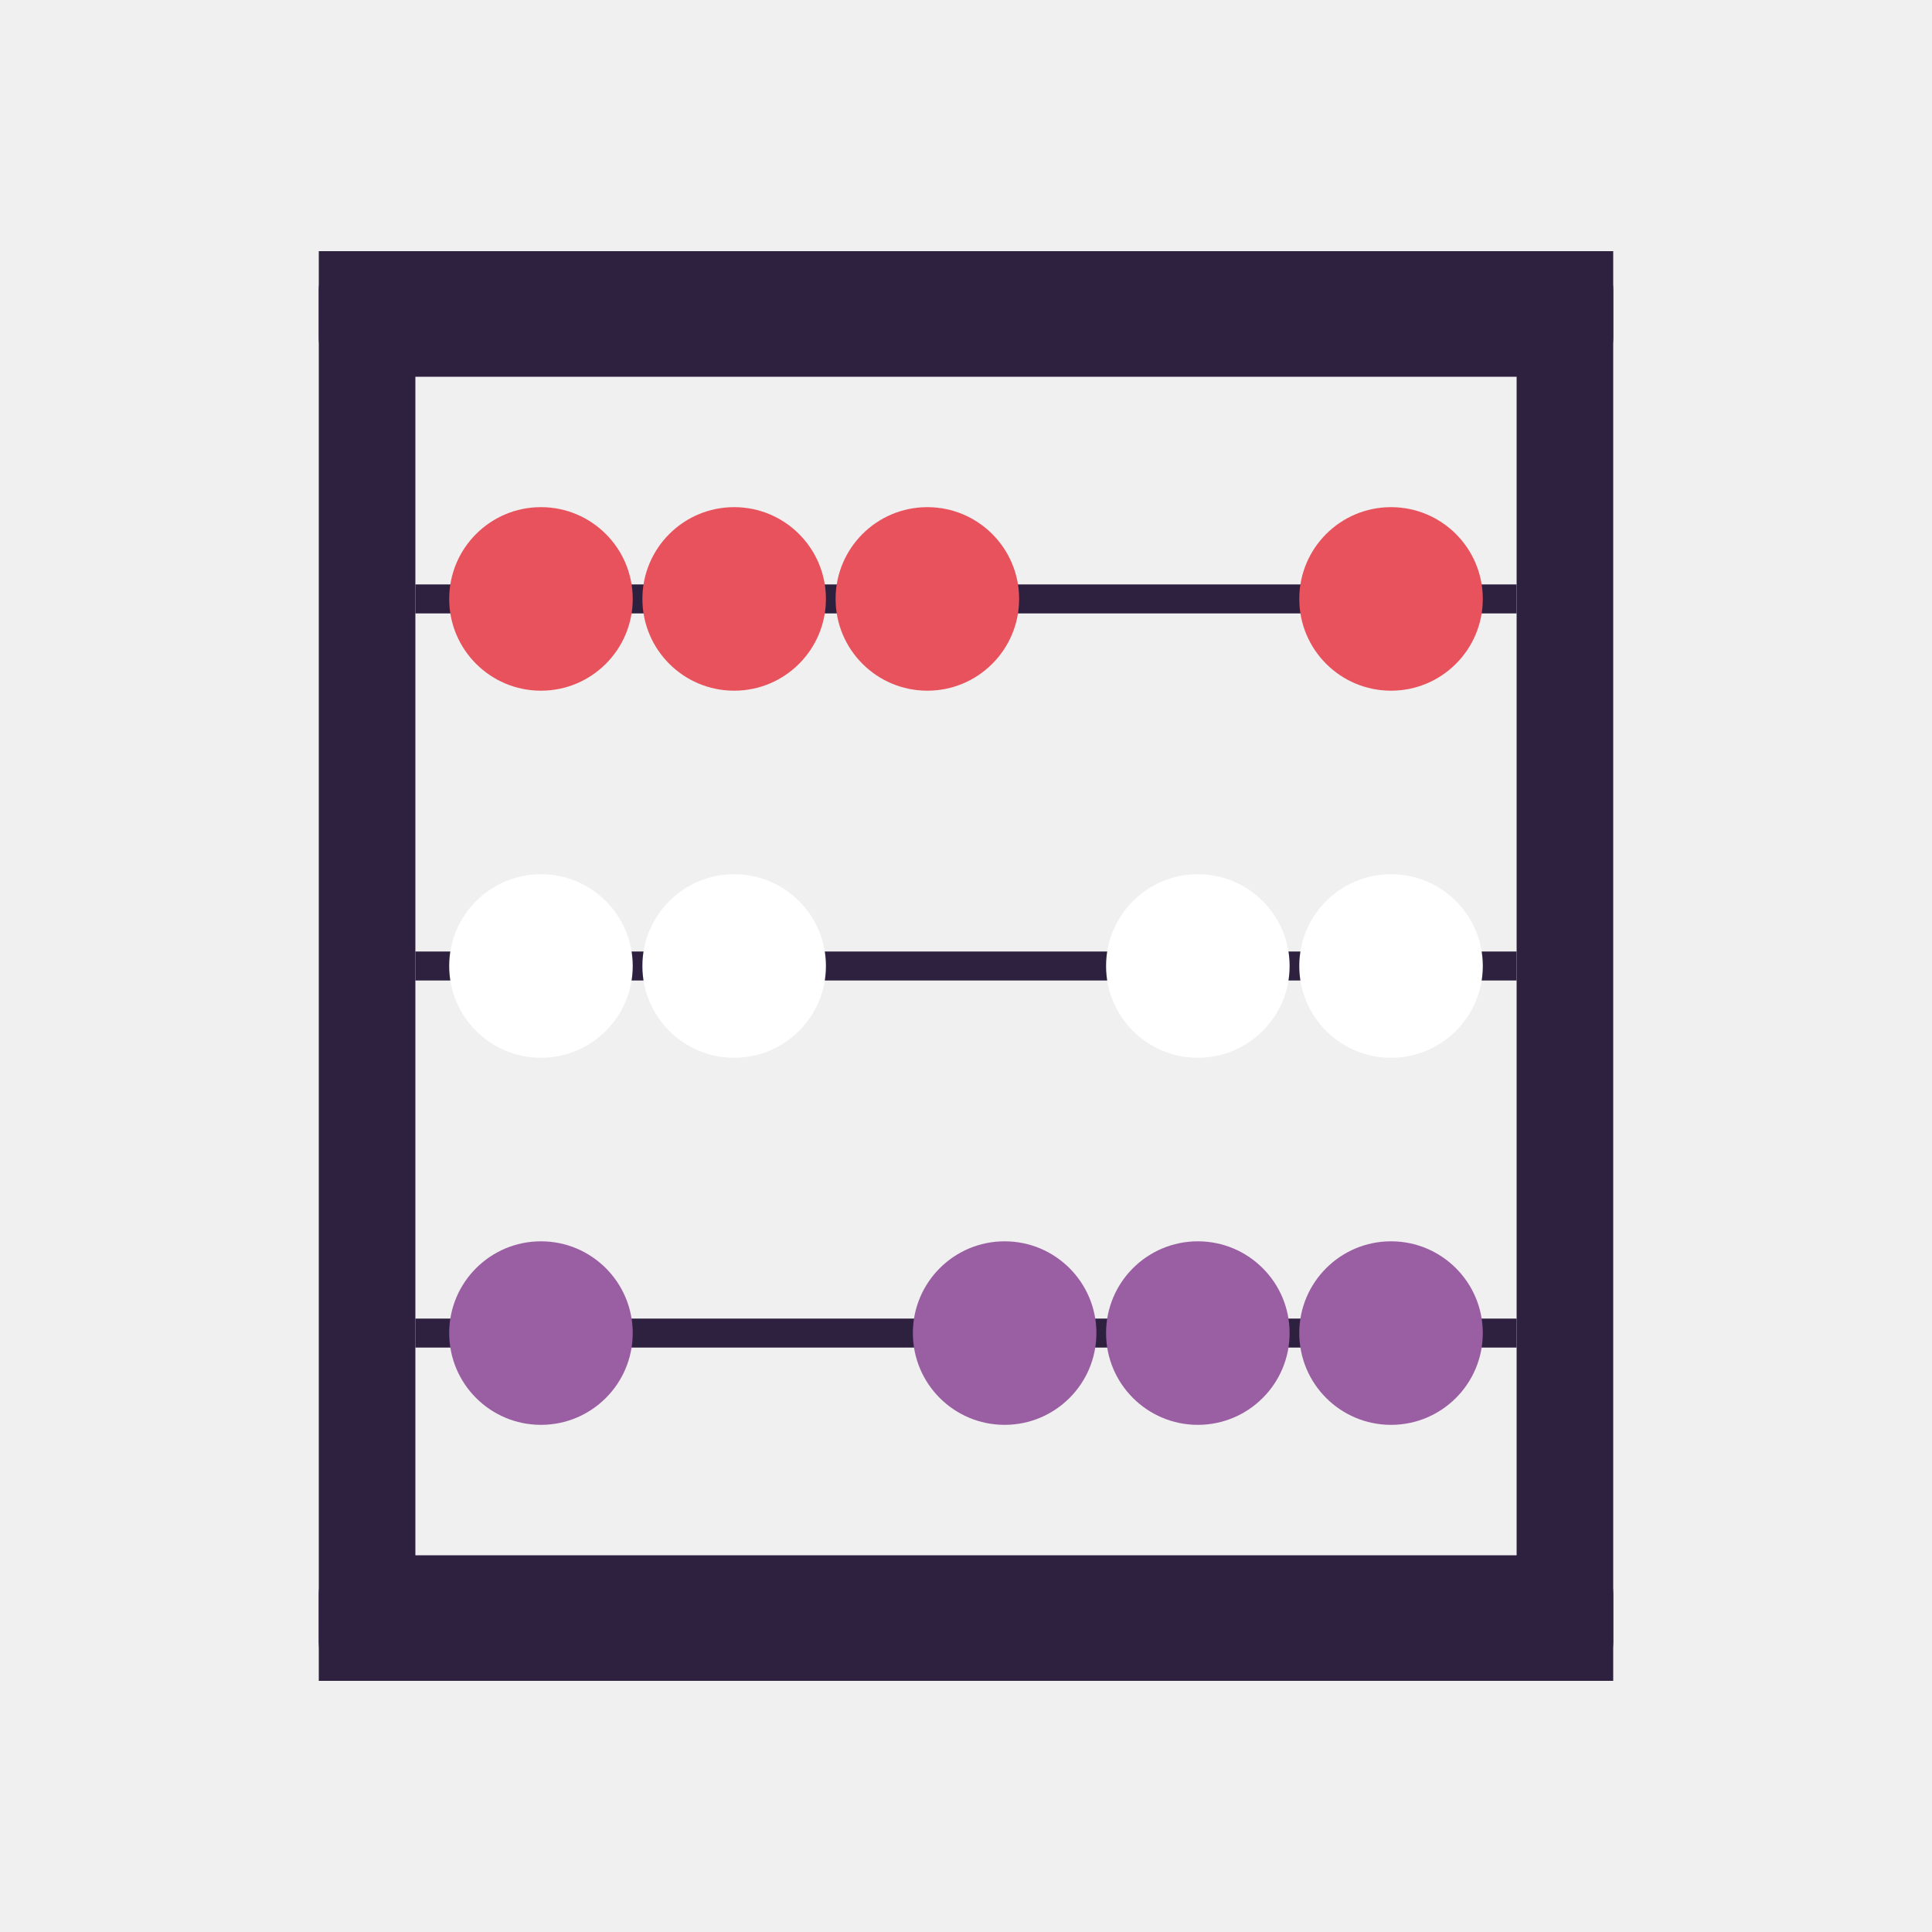
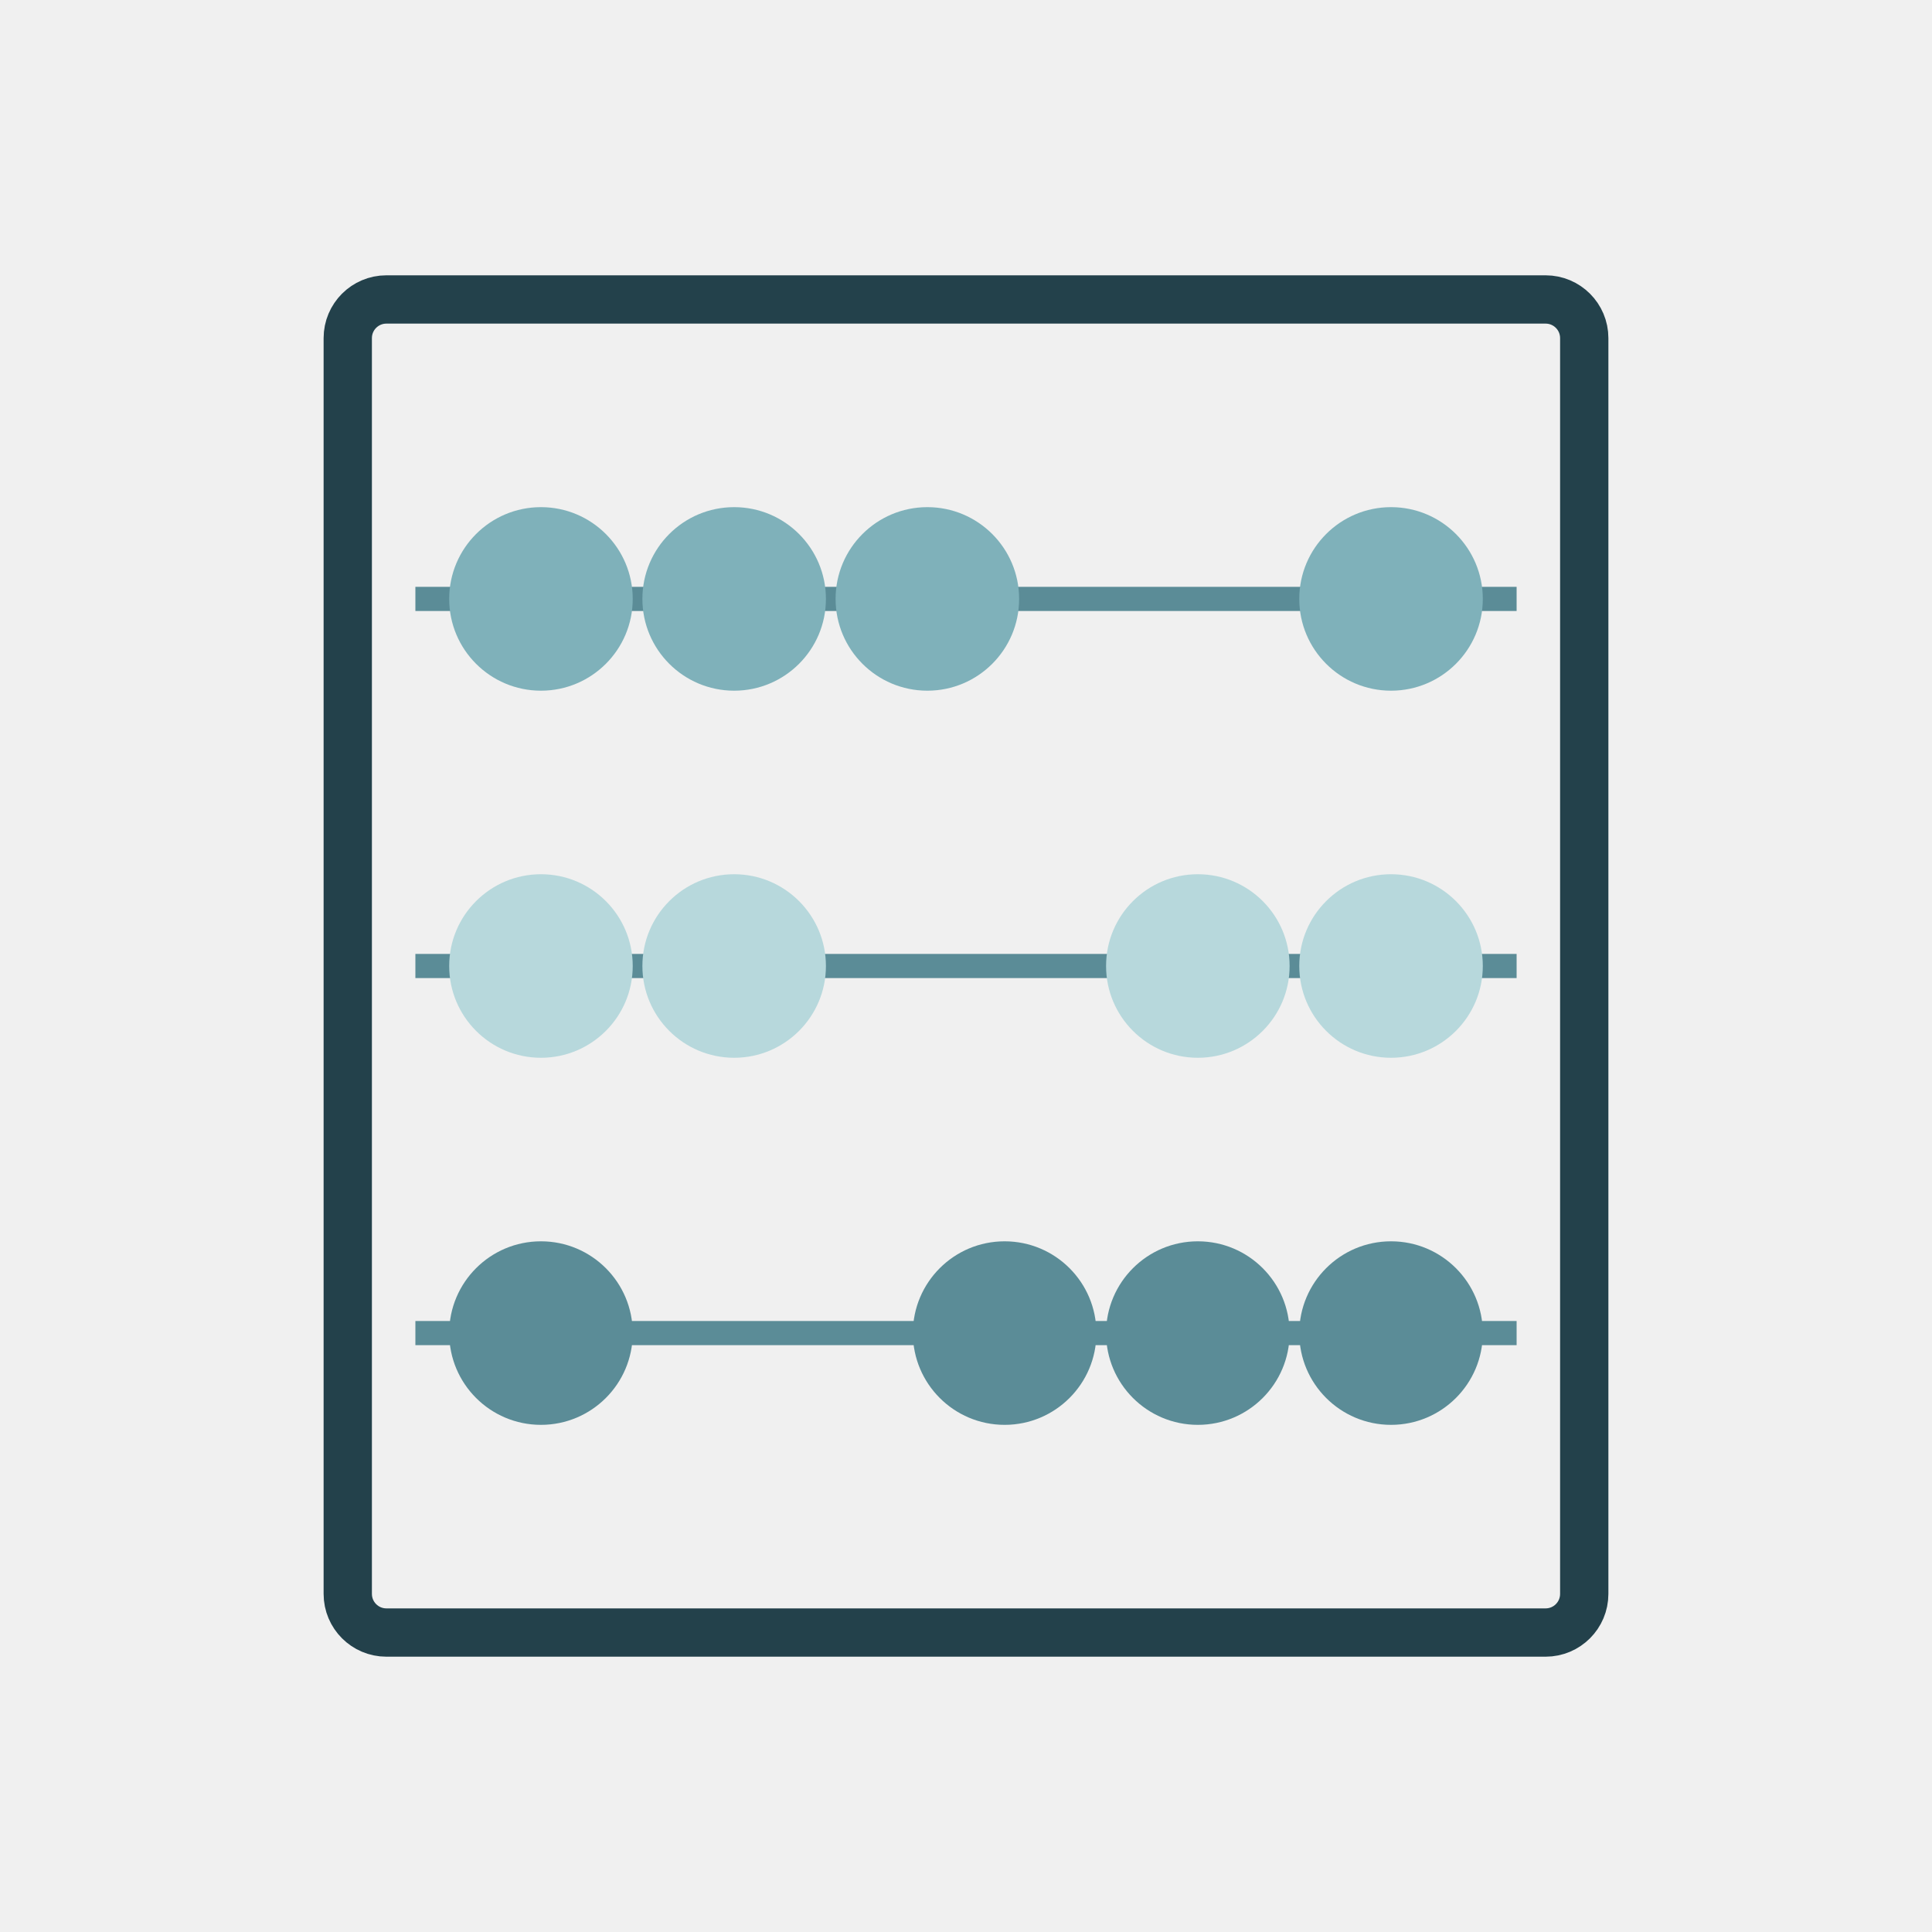
<svg xmlns="http://www.w3.org/2000/svg" viewBox="0 0 400 400">
-   <path d="M86 124h228M86 200h228M86 276h228" stroke="#2e2140" stroke-width="6" />
-   <rect x="66" y="52" width="268" height="26" rx="8" fill="#2e2140" />
-   <rect x="66" y="322" width="268" height="26" rx="8" fill="#2e2140" />
-   <rect x="66" y="52" width="20" height="296" fill="#2e2140" />
-   <rect x="314" y="52" width="20" height="296" fill="#2e2140" />
-   <circle cx="112" cy="124" r="19" fill="#e8525c" />
-   <circle cx="152" cy="124" r="19" fill="#e8525c" />
-   <circle cx="192" cy="124" r="19" fill="#e8525c" />
-   <circle cx="288" cy="124" r="19" fill="#e8525c" />
-   <circle cx="112" cy="200" r="19" fill="#ffffff" />
-   <circle cx="152" cy="200" r="19" fill="#ffffff" />
-   <circle cx="248" cy="200" r="19" fill="#ffffff" />
-   <circle cx="288" cy="200" r="19" fill="#ffffff" />
-   <circle cx="112" cy="276" r="19" fill="#9a5fa3" />
-   <circle cx="208" cy="276" r="19" fill="#9a5fa3" />
-   <circle cx="248" cy="276" r="19" fill="#9a5fa3" />
-   <circle cx="288" cy="276" r="19" fill="#9a5fa3" />
+   <path d="M86 124h228M86 200h228M86 276h228" stroke="#5b8c97" stroke-width="5" />
+   <rect x="72" y="62" width="256" height="276" rx="8" fill="none" stroke="#23414b" stroke-width="10" />
+   <circle cx="112" cy="124" r="19" fill="#7fb1ba" />
+   <circle cx="152" cy="124" r="19" fill="#7fb1ba" />
+   <circle cx="192" cy="124" r="19" fill="#7fb1ba" />
+   <circle cx="288" cy="124" r="19" fill="#7fb1ba" />
+   <circle cx="112" cy="200" r="19" fill="#b7d8dc" />
+   <circle cx="152" cy="200" r="19" fill="#b7d8dc" />
+   <circle cx="248" cy="200" r="19" fill="#b7d8dc" />
+   <circle cx="288" cy="200" r="19" fill="#b7d8dc" />
+   <circle cx="112" cy="276" r="19" fill="#5b8c97" />
+   <circle cx="208" cy="276" r="19" fill="#5b8c97" />
+   <circle cx="248" cy="276" r="19" fill="#5b8c97" />
+   <circle cx="288" cy="276" r="19" fill="#5b8c97" />
</svg>
